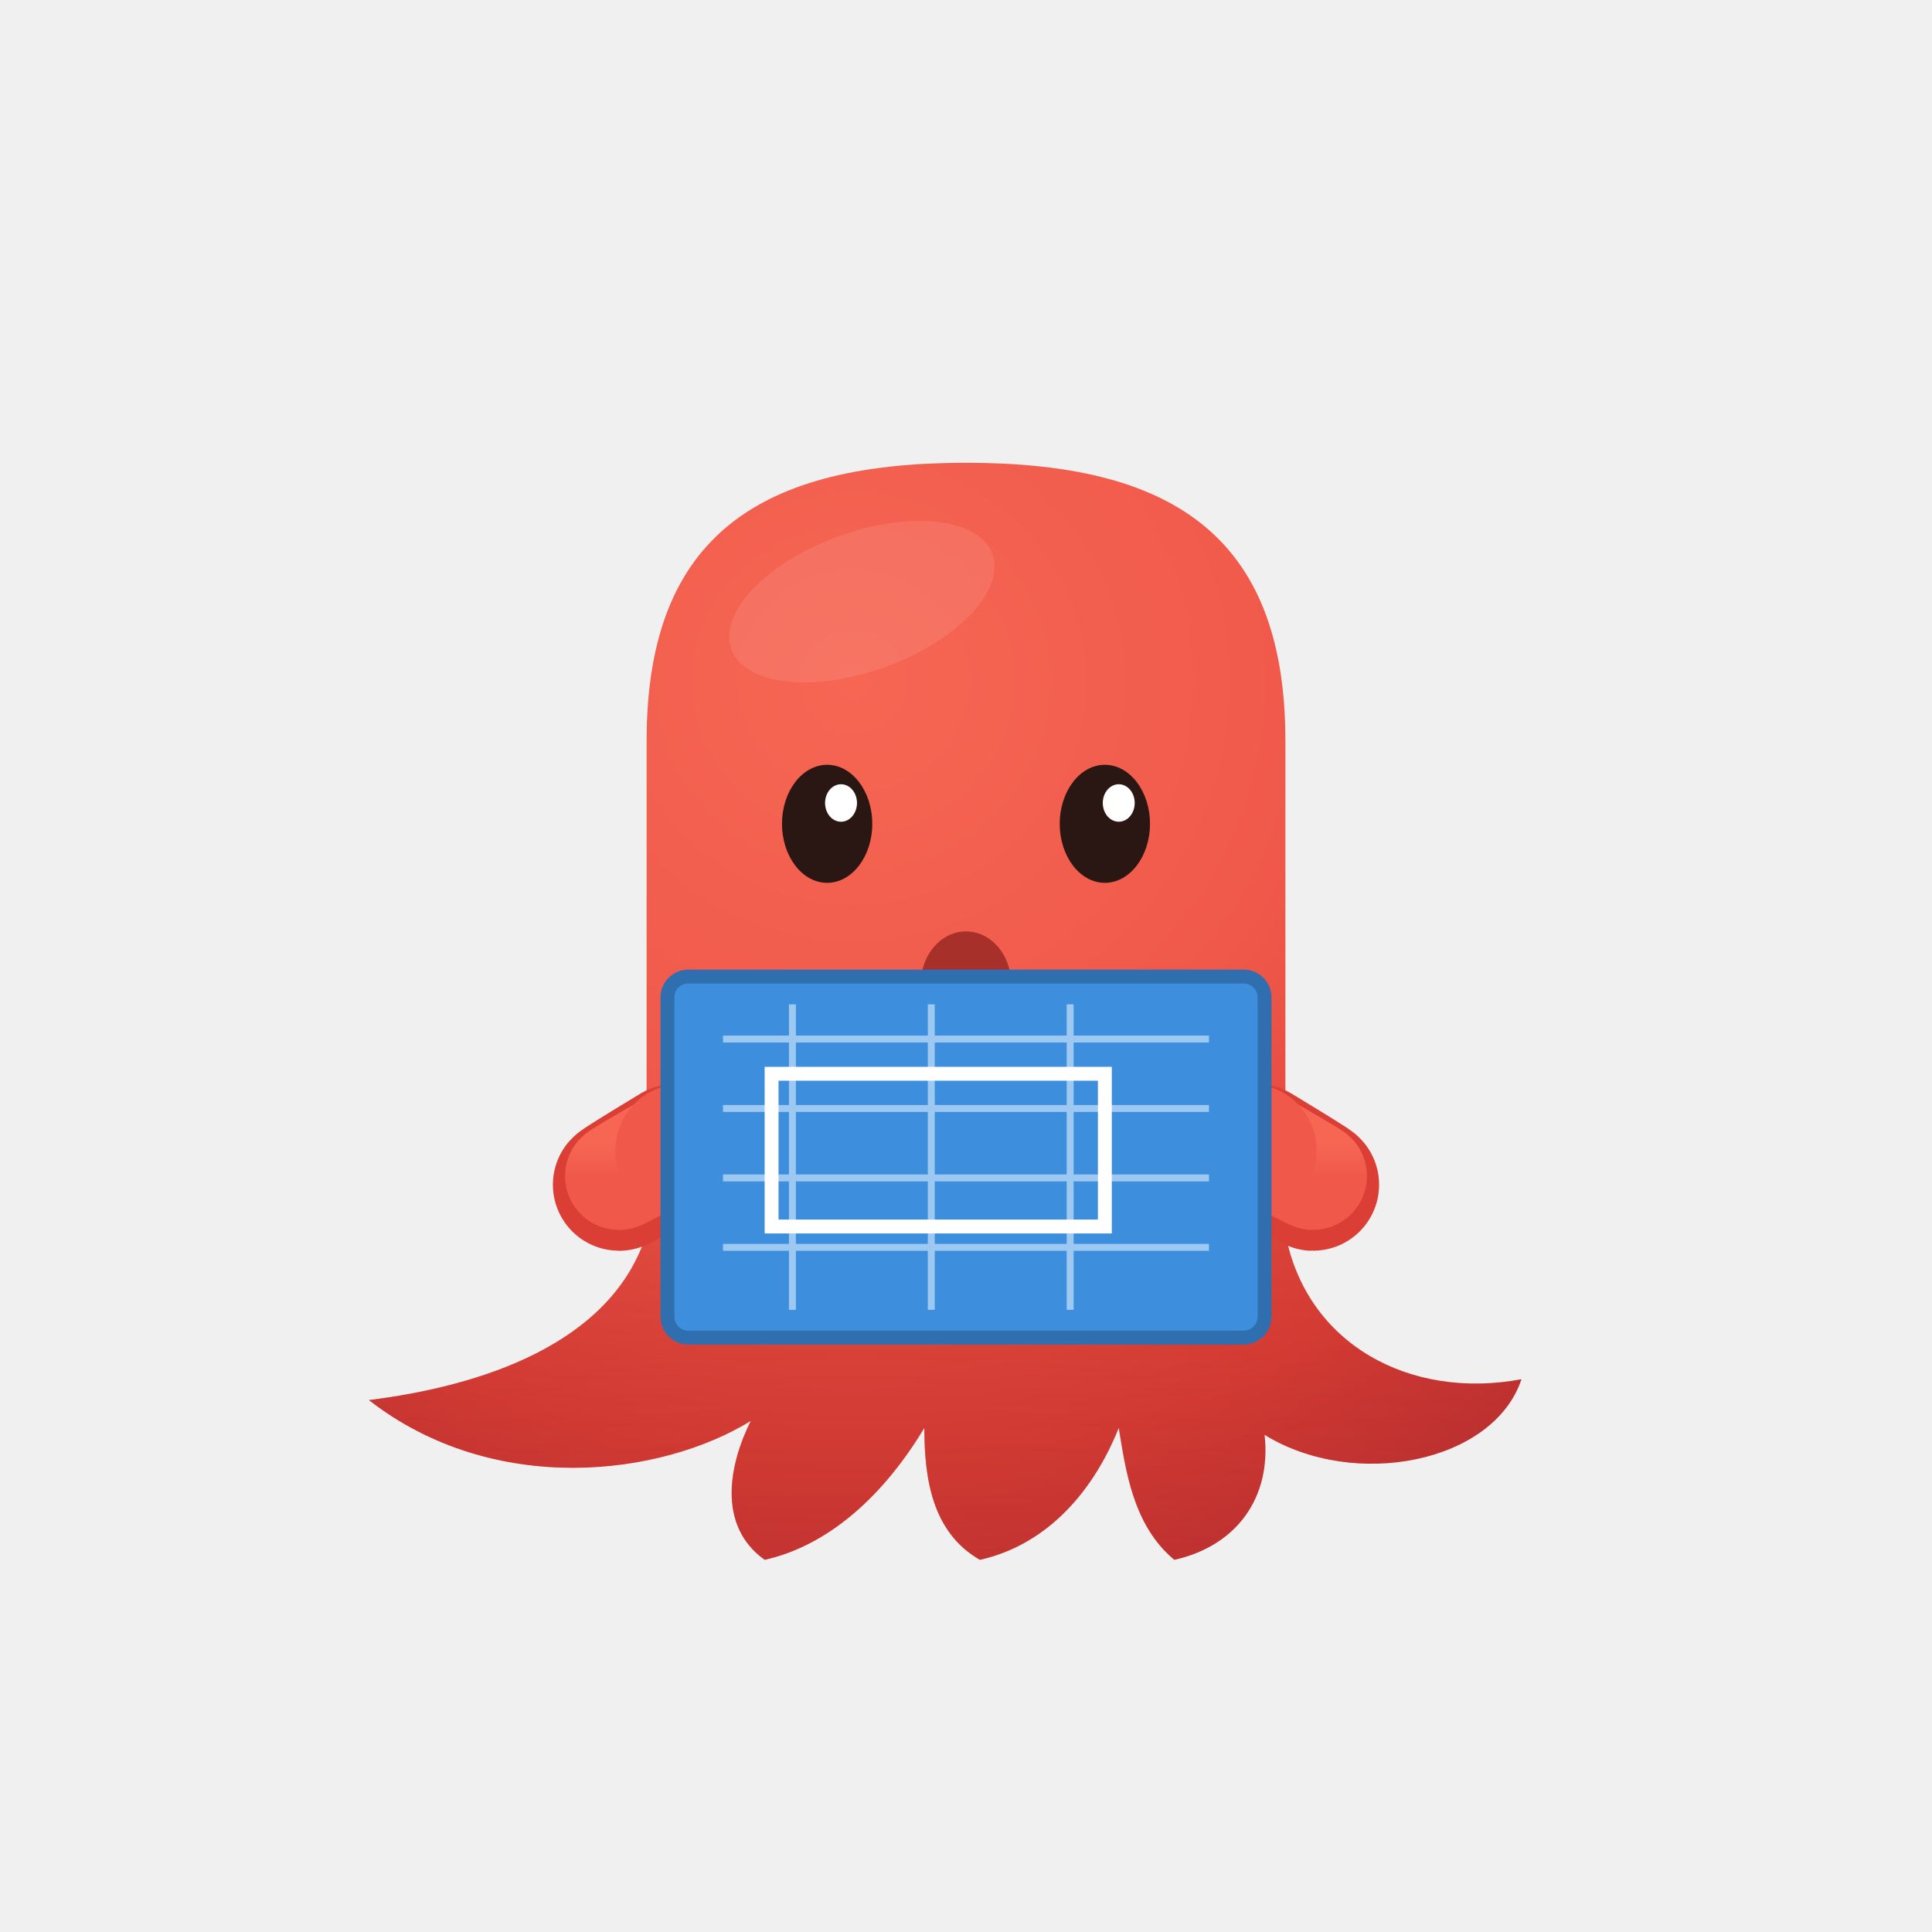
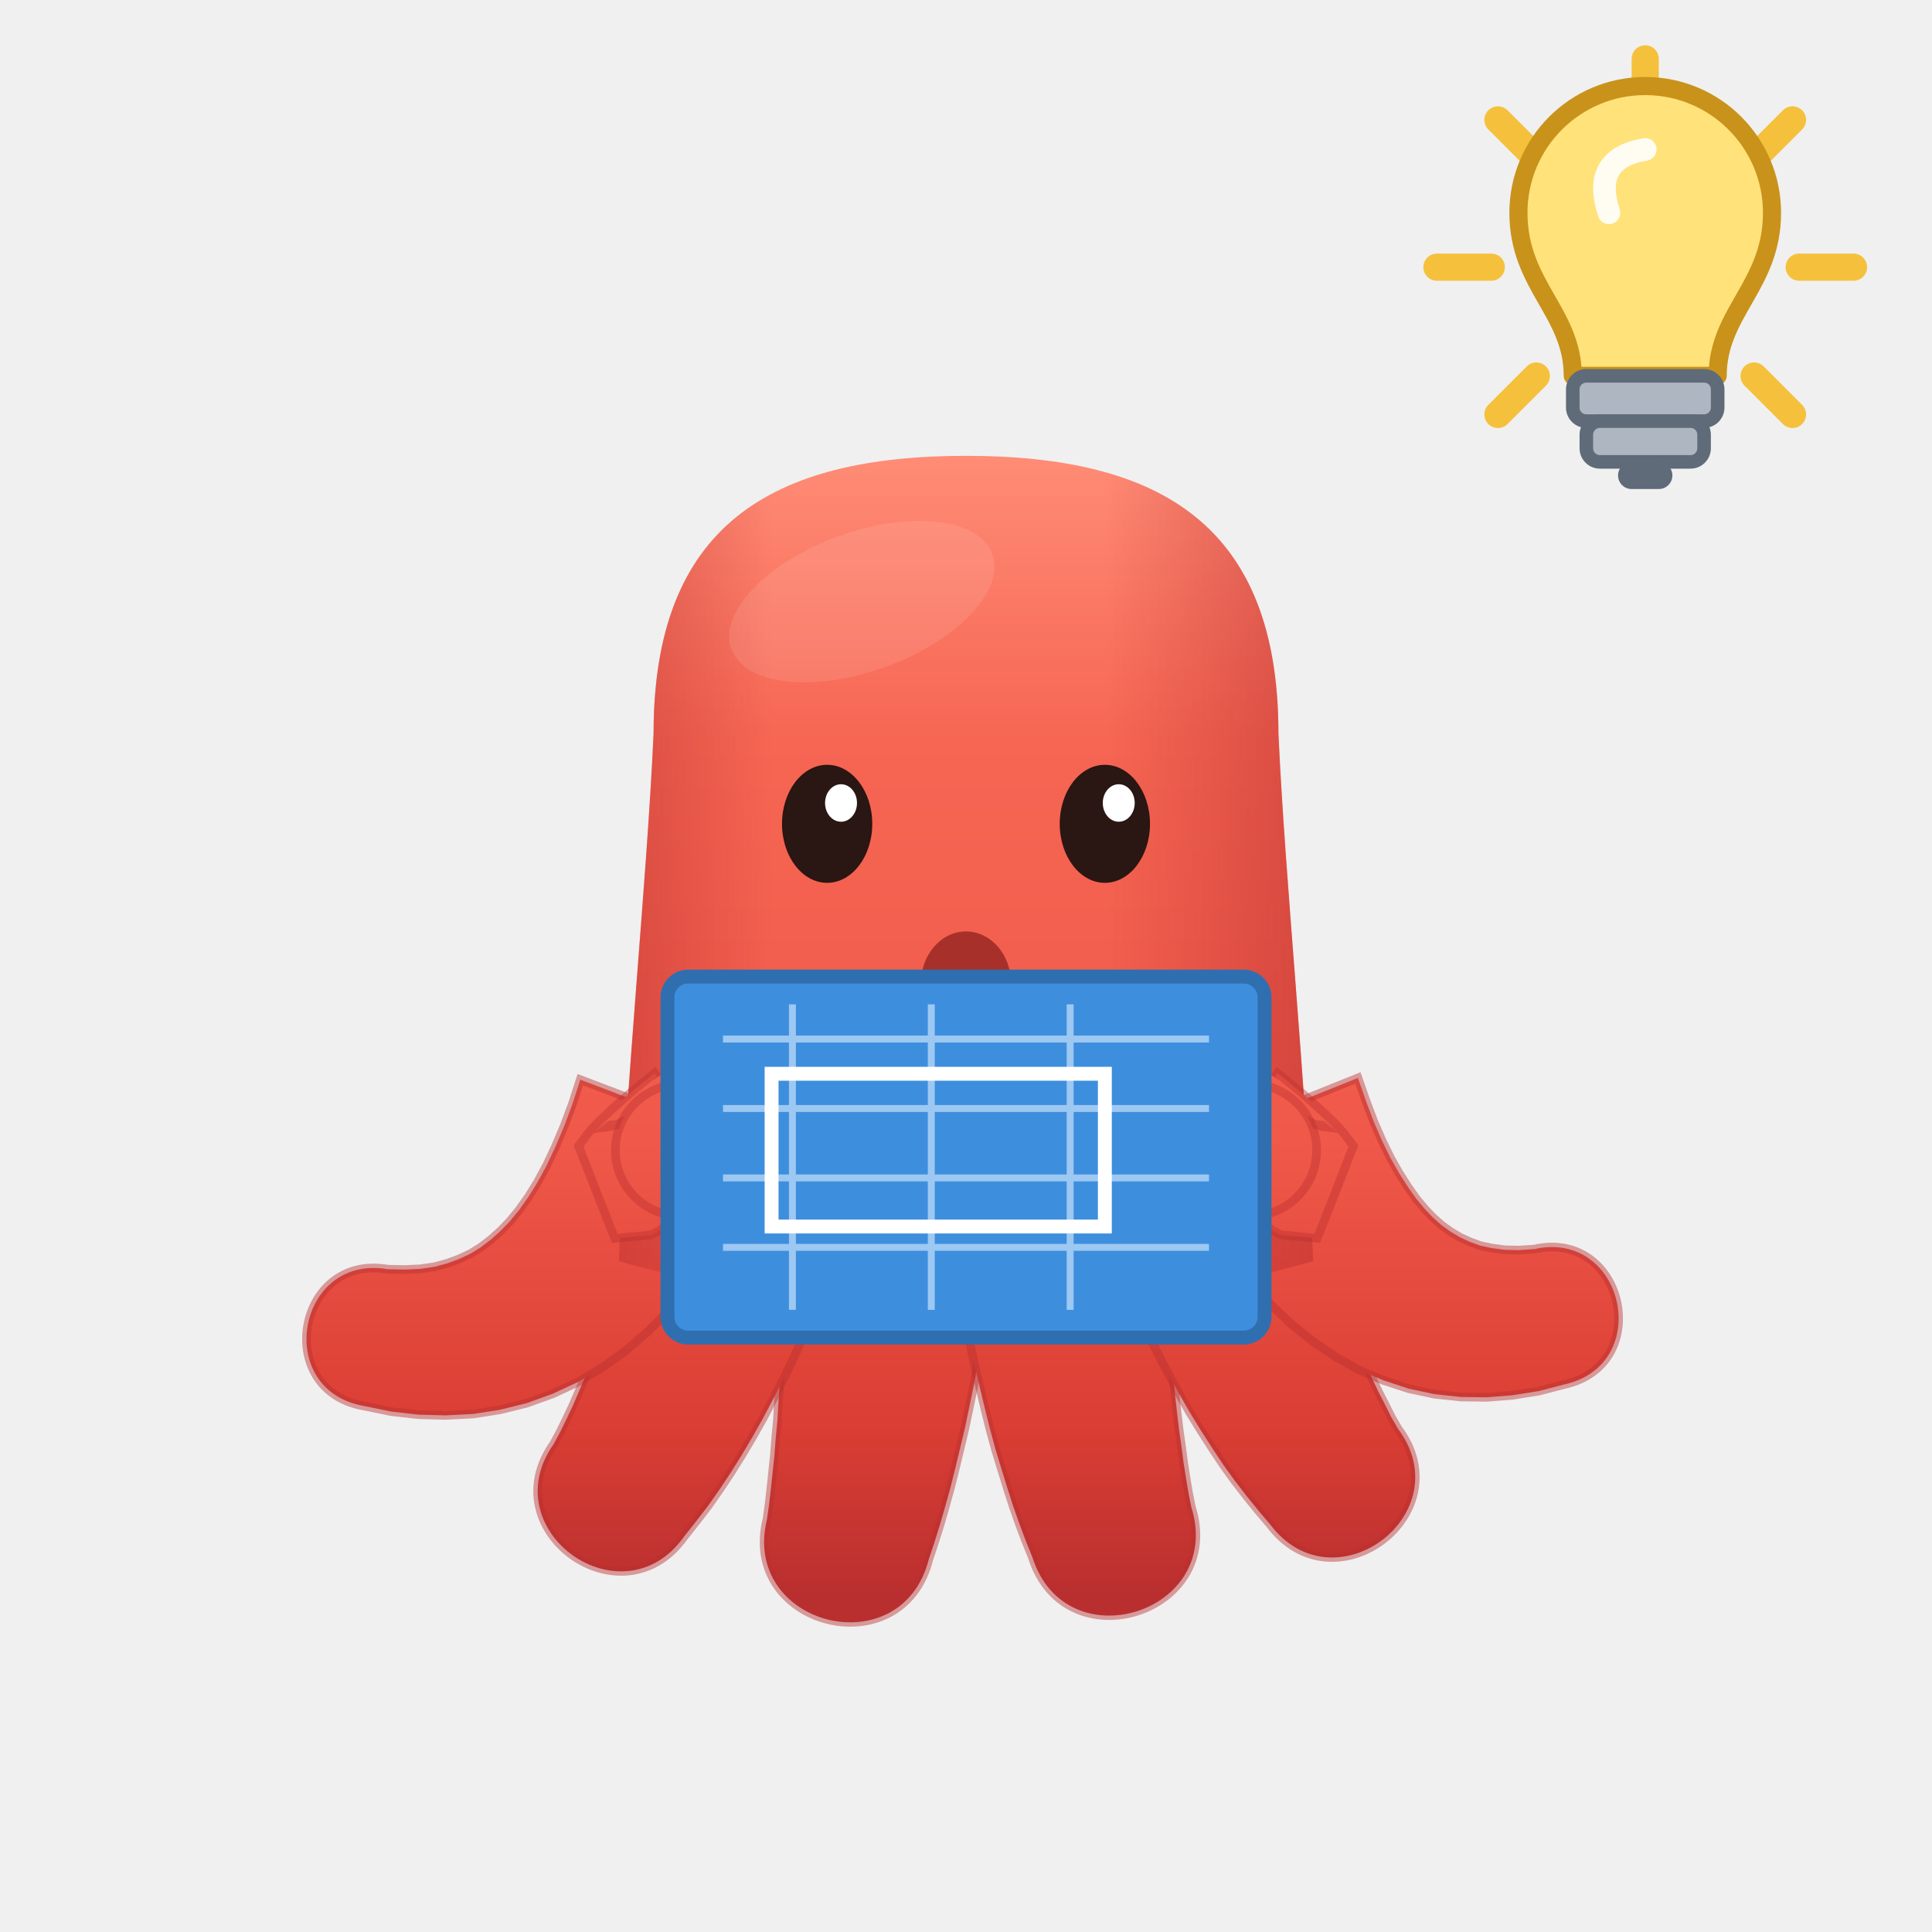
<svg xmlns="http://www.w3.org/2000/svg" viewBox="0 0 512 512" width="512" height="512">
  <defs>
-     <radialGradient id="bodyGrad" cx="0.42" cy="0.2" r="0.9">
-       <stop offset="0" stop-color="#F66653" />
-       <stop offset="0.45" stop-color="#F0594A" />
-       <stop offset="0.8" stop-color="#DB3E34" />
+     <linearGradient id="octoGrad" gradientUnits="userSpaceOnUse" x1="0" y1="-160" x2="0" y2="168">
+       <stop offset="0" stop-color="#FF8C76" />
+       <stop offset="0.25" stop-color="#F66653" />
+       <stop offset="0.6" stop-color="#F0594A" />
+       <stop offset="0.85" stop-color="#DB3E34" />
      <stop offset="1" stop-color="#B92F2F" />
-     </radialGradient>
-     <linearGradient id="hemShade" x1="0" y1="0" x2="0" y2="1">
-       <stop offset="0.55" stop-color="#B92F2F" stop-opacity="0" />
-       <stop offset="1" stop-color="#B92F2F" stop-opacity=".45" />
    </linearGradient>
-     <linearGradient id="armGrad" x1="0" y1="0" x2="0" y2="1">
-       <stop offset="0" stop-color="#F66653" />
-       <stop offset="1" stop-color="#F0594A" />
+     <linearGradient id="sideShade" x1="0" y1="0" x2="1" y2="0">
+       <stop offset="0" stop-color="#B92F2F" stop-opacity=".45" />
+       <stop offset="0.22" stop-color="#B92F2F" stop-opacity="0" />
+       <stop offset="0.7" stop-color="#B92F2F" stop-opacity="0" />
+       <stop offset="1" stop-color="#B92F2F" stop-opacity=".5" />
    </linearGradient>
  </defs>
  <g transform="translate(256 268) rotate(0) scale(0.92 0.92)">
-     <path d="M -92 64   L -92 -78 C -92 -138 -58 -158 0 -158 C 58 -158 92 -138 92 -78 L 92 64   C 98 96 128 112 160 106 C 152 130 112 138 86 122   C 88 140 78 154 60 158 C 48 148 46 132 44 120   C 36 140 22 154 4 158 C -10 150 -12 134 -12 120   C -24 140 -40 154 -58 158 C -72 148 -68 130 -62 118   C -88 134 -136 140 -172 112 C -140 108 -102 96 -92 64 Z" fill="url(#bodyGrad)" />
-     <path d="M -92 64   L -92 -78 C -92 -138 -58 -158 0 -158 C 58 -158 92 -138 92 -78 L 92 64   C 98 96 128 112 160 106 C 152 130 112 138 86 122   C 88 140 78 154 60 158 C 48 148 46 132 44 120   C 36 140 22 154 4 158 C -10 150 -12 134 -12 120   C -24 140 -40 154 -58 158 C -72 148 -68 130 -62 118   C -88 134 -136 140 -172 112 C -140 108 -102 96 -92 64 Z" fill="url(#hemShade)" />
+     <path d="M -52.0 38.2 L -52.0 46.0 L -52.0 53.5 L -52.1 60.8 L -52.2 67.9 L -52.3 74.9 L -52.5 81.6 L -52.7 88.1 L -53.0 94.4 L -53.3 100.5 L -53.6 106.4 L -54.0 112.1 L -54.3 117.6 L -54.8 122.9 L -55.2 128.0 L -55.7 132.8 L -56.2 137.5 L -56.7 141.9 L -57.3 146.2 C -65.0 177.1 -18.5 188.8 -10.7 157.8 L -9.1 153.0 L -7.5 147.9 L -6.0 142.7 L -4.5 137.3 L -3.1 131.7 L -1.7 125.9 L -0.3 120.0 L 1.0 113.8 L 2.3 107.5 L 3.5 100.9 L 4.7 94.2 L 5.9 87.3 L 7.0 80.2 L 8.0 72.9 L 9.1 65.4 L 10.1 57.7 L 11.0 49.8 L 12.0 41.8 Z" fill="url(#octoGrad)" stroke="#B92F2F" stroke-width="2.5" stroke-opacity=".45" />
+     <path d="M -7.9 42.7 L -6.7 50.7 L -5.6 58.6 L -4.3 66.3 L -3.1 73.7 L -1.8 81.0 L -0.4 88.1 L 1.0 94.9 L 2.4 101.6 L 3.9 108.0 L 5.4 114.3 L 6.9 120.3 L 8.5 126.2 L 10.2 131.8 L 11.9 137.3 L 13.6 142.6 L 15.4 147.7 L 17.2 152.5 L 19.1 157.2 C 28.7 187.7 74.5 173.2 64.9 142.8 L 64.1 138.8 L 63.4 134.6 L 62.7 130.2 L 62.1 125.6 L 61.4 120.7 L 60.8 115.6 L 60.2 110.3 L 59.7 104.7 L 59.1 99.0 L 58.6 93.0 L 58.2 86.8 L 57.7 80.4 L 57.4 73.8 L 57.0 66.9 L 56.7 59.8 L 56.4 52.6 L 56.1 45.1 L 55.9 37.3 Z" fill="url(#octoGrad)" stroke="#B92F2F" stroke-width="2.5" stroke-opacity=".45" />
+     <path d="M -88.0 28.1 L -89.5 35.3 L -91.0 42.3 L -92.5 49.1 L -94.1 55.6 L -95.7 62.0 L -97.4 68.1 L -99.1 74.0 L -100.7 79.7 L -102.5 85.2 L -104.2 90.5 L -106.0 95.5 L -107.8 100.3 L -109.6 105.0 L -111.4 109.3 L -113.2 113.5 L -115.1 117.5 L -116.9 121.2 L -118.8 124.7 C -136.4 149.7 -98.9 176.3 -81.2 151.3 L -77.8 147.0 L -74.4 142.6 L -71.1 137.9 L -67.9 133.1 L -64.7 128.0 L -61.6 122.8 L -58.5 117.3 L -55.5 111.6 L -52.5 105.8 L -49.6 99.7 L -46.8 93.5 L -43.9 87.0 L -41.2 80.3 L -38.5 73.4 L -35.8 66.4 L -33.2 59.1 L -30.6 51.6 L -28.0 43.9 Z" fill="url(#octoGrad)" stroke="#B92F2F" stroke-width="2.5" stroke-opacity=".45" />
+     <path d="M 32.3 45.0 L 35.1 52.4 L 37.9 59.6 L 40.7 66.7 L 43.6 73.5 L 46.5 80.1 L 49.4 86.5 L 52.3 92.7 L 55.3 98.7 L 58.4 104.6 L 61.4 110.2 L 64.5 115.6 L 67.7 120.8 L 70.9 125.8 L 74.1 130.6 L 77.4 135.2 L 80.8 139.6 L 84.2 143.8 L 87.6 147.8 C 106.0 172.3 142.8 144.7 124.4 120.2 L 122.5 116.9 L 120.7 113.3 L 118.8 109.6 L 116.9 105.6 L 115.1 101.4 L 113.2 97.0 L 111.3 92.4 L 109.5 87.5 L 107.6 82.4 L 105.8 77.2 L 104.0 71.6 L 102.2 65.9 L 100.4 60.0 L 98.6 53.8 L 96.8 47.4 L 95.1 40.8 L 93.4 34.0 L 91.7 27.0 Z" fill="url(#octoGrad)" stroke="#B92F2F" stroke-width="2.5" stroke-opacity=".45" />
+     <path d="M -111.1 19.7 L -113.4 26.8 L -115.8 33.2 L -118.3 39.1 L -120.8 44.4 L -123.4 49.2 L -126.0 53.4 L -128.7 57.2 L -131.4 60.5 L -134.1 63.3 L -136.9 65.8 L -139.8 68.0 L -142.7 69.8 L -145.9 71.3 L -149.4 72.6 L -153.1 73.6 L -157.2 74.2 L -161.7 74.4 L -166.6 74.3 C -192.8 69.8 -199.6 109.2 -173.4 113.7 L -165.6 115.3 L -157.7 116.2 L -149.9 116.4 L -142.0 116.0 L -134.3 114.8 L -126.6 112.9 L -119.1 110.2 L -111.8 106.8 L -104.9 102.7 L -98.2 97.9 L -91.9 92.5 L -86.0 86.6 L -80.3 80.1 L -75.0 73.1 L -70.1 65.6 L -65.4 57.6 L -61.0 49.2 L -56.9 40.3 Z" fill="url(#octoGrad)" stroke="#B92F2F" stroke-width="2.5" stroke-opacity=".45" />
+     <path d="M 59.1 40.8 L 63.2 49.2 L 67.6 57.2 L 72.2 64.7 L 77.1 71.8 L 82.3 78.4 L 87.8 84.5 L 93.7 90.1 L 99.9 95.1 L 106.4 99.5 L 113.2 103.3 L 120.2 106.3 L 127.5 108.7 L 135.0 110.3 L 142.5 111.1 L 150.0 111.2 L 157.5 110.6 L 165.0 109.4 L 172.3 107.5 C 198.3 101.8 189.6 62.7 163.7 68.5 L 159.2 68.8 L 155.1 68.7 L 151.4 68.2 L 148.1 67.5 L 145.1 66.4 L 142.3 65.1 L 139.6 63.5 L 137.1 61.7 L 134.6 59.5 L 132.2 57.0 L 129.7 54.0 L 127.3 50.6 L 124.8 46.7 L 122.3 42.3 L 119.9 37.4 L 117.5 31.9 L 115.2 25.8 L 112.9 19.2 Z" fill="url(#octoGrad)" stroke="#B92F2F" stroke-width="2.5" stroke-opacity=".45" />
+     <path d="M -100 72 C -98 20 -92 -36 -90 -80 C -90 -140 -56 -160 0 -160   C 56 -160 90 -140 90 -80 C 92 -36 98 20 100 72 Q 0 100 -100 72 Z" fill="url(#octoGrad)" />
+     <path d="M -100 72 C -98 20 -92 -36 -90 -80 C -90 -140 -56 -160 0 -160   C 56 -160 90 -140 90 -80 C 92 -36 98 20 100 72 Q 0 100 -100 72 Z" fill="url(#sideShade)" />
    <ellipse cx="-30" cy="-118" rx="40" ry="20" fill="#fff" opacity=".10" transform="rotate(-20 -30 -118)" />
    <ellipse cx="-40" cy="-54" rx="13" ry="17" fill="#2A1612" />
    <ellipse cx="-36" cy="-60" rx="4.6" ry="5.4" fill="#FFFFFF" />
    <ellipse cx="40" cy="-54" rx="13" ry="17" fill="#2A1612" />
    <ellipse cx="44" cy="-60" rx="4.6" ry="5.4" fill="#FFFFFF" />
    <ellipse cx="0" cy="-8" rx="13" ry="15" fill="#A8302A" />
    <ellipse cx="0" cy="-3" rx="8" ry="6" fill="#C2453C" />
-     <path d="M -84 40 Q -117 60 -82 40" fill="none" stroke="#DB3E34" stroke-width="38" stroke-linecap="round" />
-     <path d="M -84 38 Q -117 57 -82 38" fill="none" stroke="url(#armGrad)" stroke-width="31" stroke-linecap="round" />
-     <circle cx="-82" cy="40" r="19" fill="#F0594A" />
-     <path d="M 84 40 Q 117 60 82 40" fill="none" stroke="#DB3E34" stroke-width="38" stroke-linecap="round" />
-     <path d="M 84 38 Q 117 57 82 38" fill="none" stroke="url(#armGrad)" stroke-width="31" stroke-linecap="round" />
-     <circle cx="82" cy="40" r="19" fill="#F0594A" />
+     <path d="M -89.7 17.8 L -93.4 20.8 L -96.7 23.5 L -99.5 26.0 L -102.0 28.2 L -104.1 30.2 L -105.9 31.9 L -107.4 33.5 L -108.9 35.2 L -111.6 38.8 L -101.2 65.4 L -90.6 64.4 L -88.3 63.1 L -86.6 61.9 L -84.8 60.6 L -82.7 59.0 L -80.2 57.2 L -77.3 55.1 L -74.1 52.7 C -57.1 42.1 -73.0 16.7 -89.9 27.3 L -93.4 29.1 L -96.4 30.6 L -98.9 31.8 L -100.9 32.7 L -102.4 33.2 L -103.2 33.3 L -102.6 32.8 L -92.8 32.0 L -82.4 58.2 L -84.2 60.8 L -84.0 61.0 L -83.0 60.5 L -81.4 59.6 L -79.3 58.4 L -76.7 56.8 L -73.7 54.9 L -70.2 52.7 L -66.3 50.2 Z" fill="url(#octoGrad)" stroke="#B92F2F" stroke-width="2.5" stroke-opacity=".4" />
+     <circle cx="-78" cy="34" r="18.5" fill="url(#octoGrad)" />
+     <circle cx="-82" cy="40" r="19" fill="url(#octoGrad)" stroke="#B92F2F" stroke-width="2.5" stroke-opacity=".4" />
+     <path d="M 66.3 50.2 L 70.2 52.7 L 73.7 54.9 L 76.7 56.8 L 79.3 58.4 L 81.4 59.6 L 83.0 60.5 L 84.0 61.0 L 84.2 60.8 L 82.4 58.2 L 92.8 32.0 L 102.6 32.8 L 103.2 33.3 L 102.4 33.2 L 100.9 32.7 L 98.9 31.8 L 96.4 30.6 L 93.4 29.1 L 89.9 27.3 C 73.0 16.7 57.1 42.1 74.1 52.7 L 77.3 55.1 L 80.2 57.2 L 82.7 59.0 L 84.8 60.6 L 86.6 61.9 L 88.3 63.1 L 90.6 64.4 L 101.2 65.4 L 111.6 38.8 L 108.9 35.2 L 107.4 33.5 L 105.9 31.9 L 104.1 30.2 L 102.0 28.2 L 99.5 26.0 L 96.7 23.5 L 93.4 20.8 L 89.7 17.8 Z" fill="url(#octoGrad)" stroke="#B92F2F" stroke-width="2.5" stroke-opacity=".4" />
+     <circle cx="78" cy="34" r="18.5" fill="url(#octoGrad)" />
+     <circle cx="82" cy="40" r="19" fill="url(#octoGrad)" stroke="#B92F2F" stroke-width="2.5" stroke-opacity=".4" />
    <rect x="-86" y="-10" width="172" height="104" rx="6" fill="#3E8EDE" stroke="#2F6FB0" stroke-width="4" />
    <path d="M -70 8 H 70 M -70 28 H 70 M -70 48 H 70 M -70 68 H 70 M -50 -2 V 86 M -10 -2 V 86 M 30 -2 V 86" stroke="#9CC8F2" stroke-width="2" />
    <rect x="-56" y="18" width="96" height="44" fill="none" stroke="#fff" stroke-width="4" />
  </g>
+   <g transform="translate(436 78) scale(1.2)">
+     <path d="M 0 -40 L 0 -52" stroke="#F5C13D" stroke-width="6" stroke-linecap="round" transform="rotate(-90 0 -6)" />
+     <path d="M 0 -40 L 0 -52" stroke="#F5C13D" stroke-width="6" stroke-linecap="round" transform="rotate(-45 0 -6)" />
+     <path d="M 0 -40 L 0 -52" stroke="#F5C13D" stroke-width="6" stroke-linecap="round" transform="rotate(0 0 -6)" />
+     <path d="M 0 -40 L 0 -52" stroke="#F5C13D" stroke-width="6" stroke-linecap="round" transform="rotate(45 0 -6)" />
+     <path d="M 0 -40 L 0 -52" stroke="#F5C13D" stroke-width="6" stroke-linecap="round" transform="rotate(90 0 -6)" />
+     <path d="M 0 -40 L 0 -52" stroke="#F5C13D" stroke-width="6" stroke-linecap="round" transform="rotate(135 0 -6)" />
+     <path d="M 0 -40 L 0 -52" stroke="#F5C13D" stroke-width="6" stroke-linecap="round" transform="rotate(225 0 -6)" />
+     <path d="M -16 18 C -16 4 -28 -2 -28 -18 A 28 28 0 1 1 28 -18 C 28 -2 16 4 16 18 Z" fill="#FFE27A" stroke="#C9921A" stroke-width="4" stroke-linejoin="round" />
+     <path d="M -8 -18 Q -12 -30 0 -32" stroke="#fff" stroke-width="5" fill="none" stroke-linecap="round" opacity=".9" />
+     <rect x="-16" y="18" width="32" height="10" rx="3" fill="#AEB7C1" stroke="#5F6B78" stroke-width="3" />
+     <rect x="-13" y="28" width="26" height="9" rx="3" fill="#AEB7C1" stroke="#5F6B78" stroke-width="3" />
+     <rect x="-6" y="37" width="12" height="6" rx="3" fill="#5F6B78" />
+   </g>
</svg>
